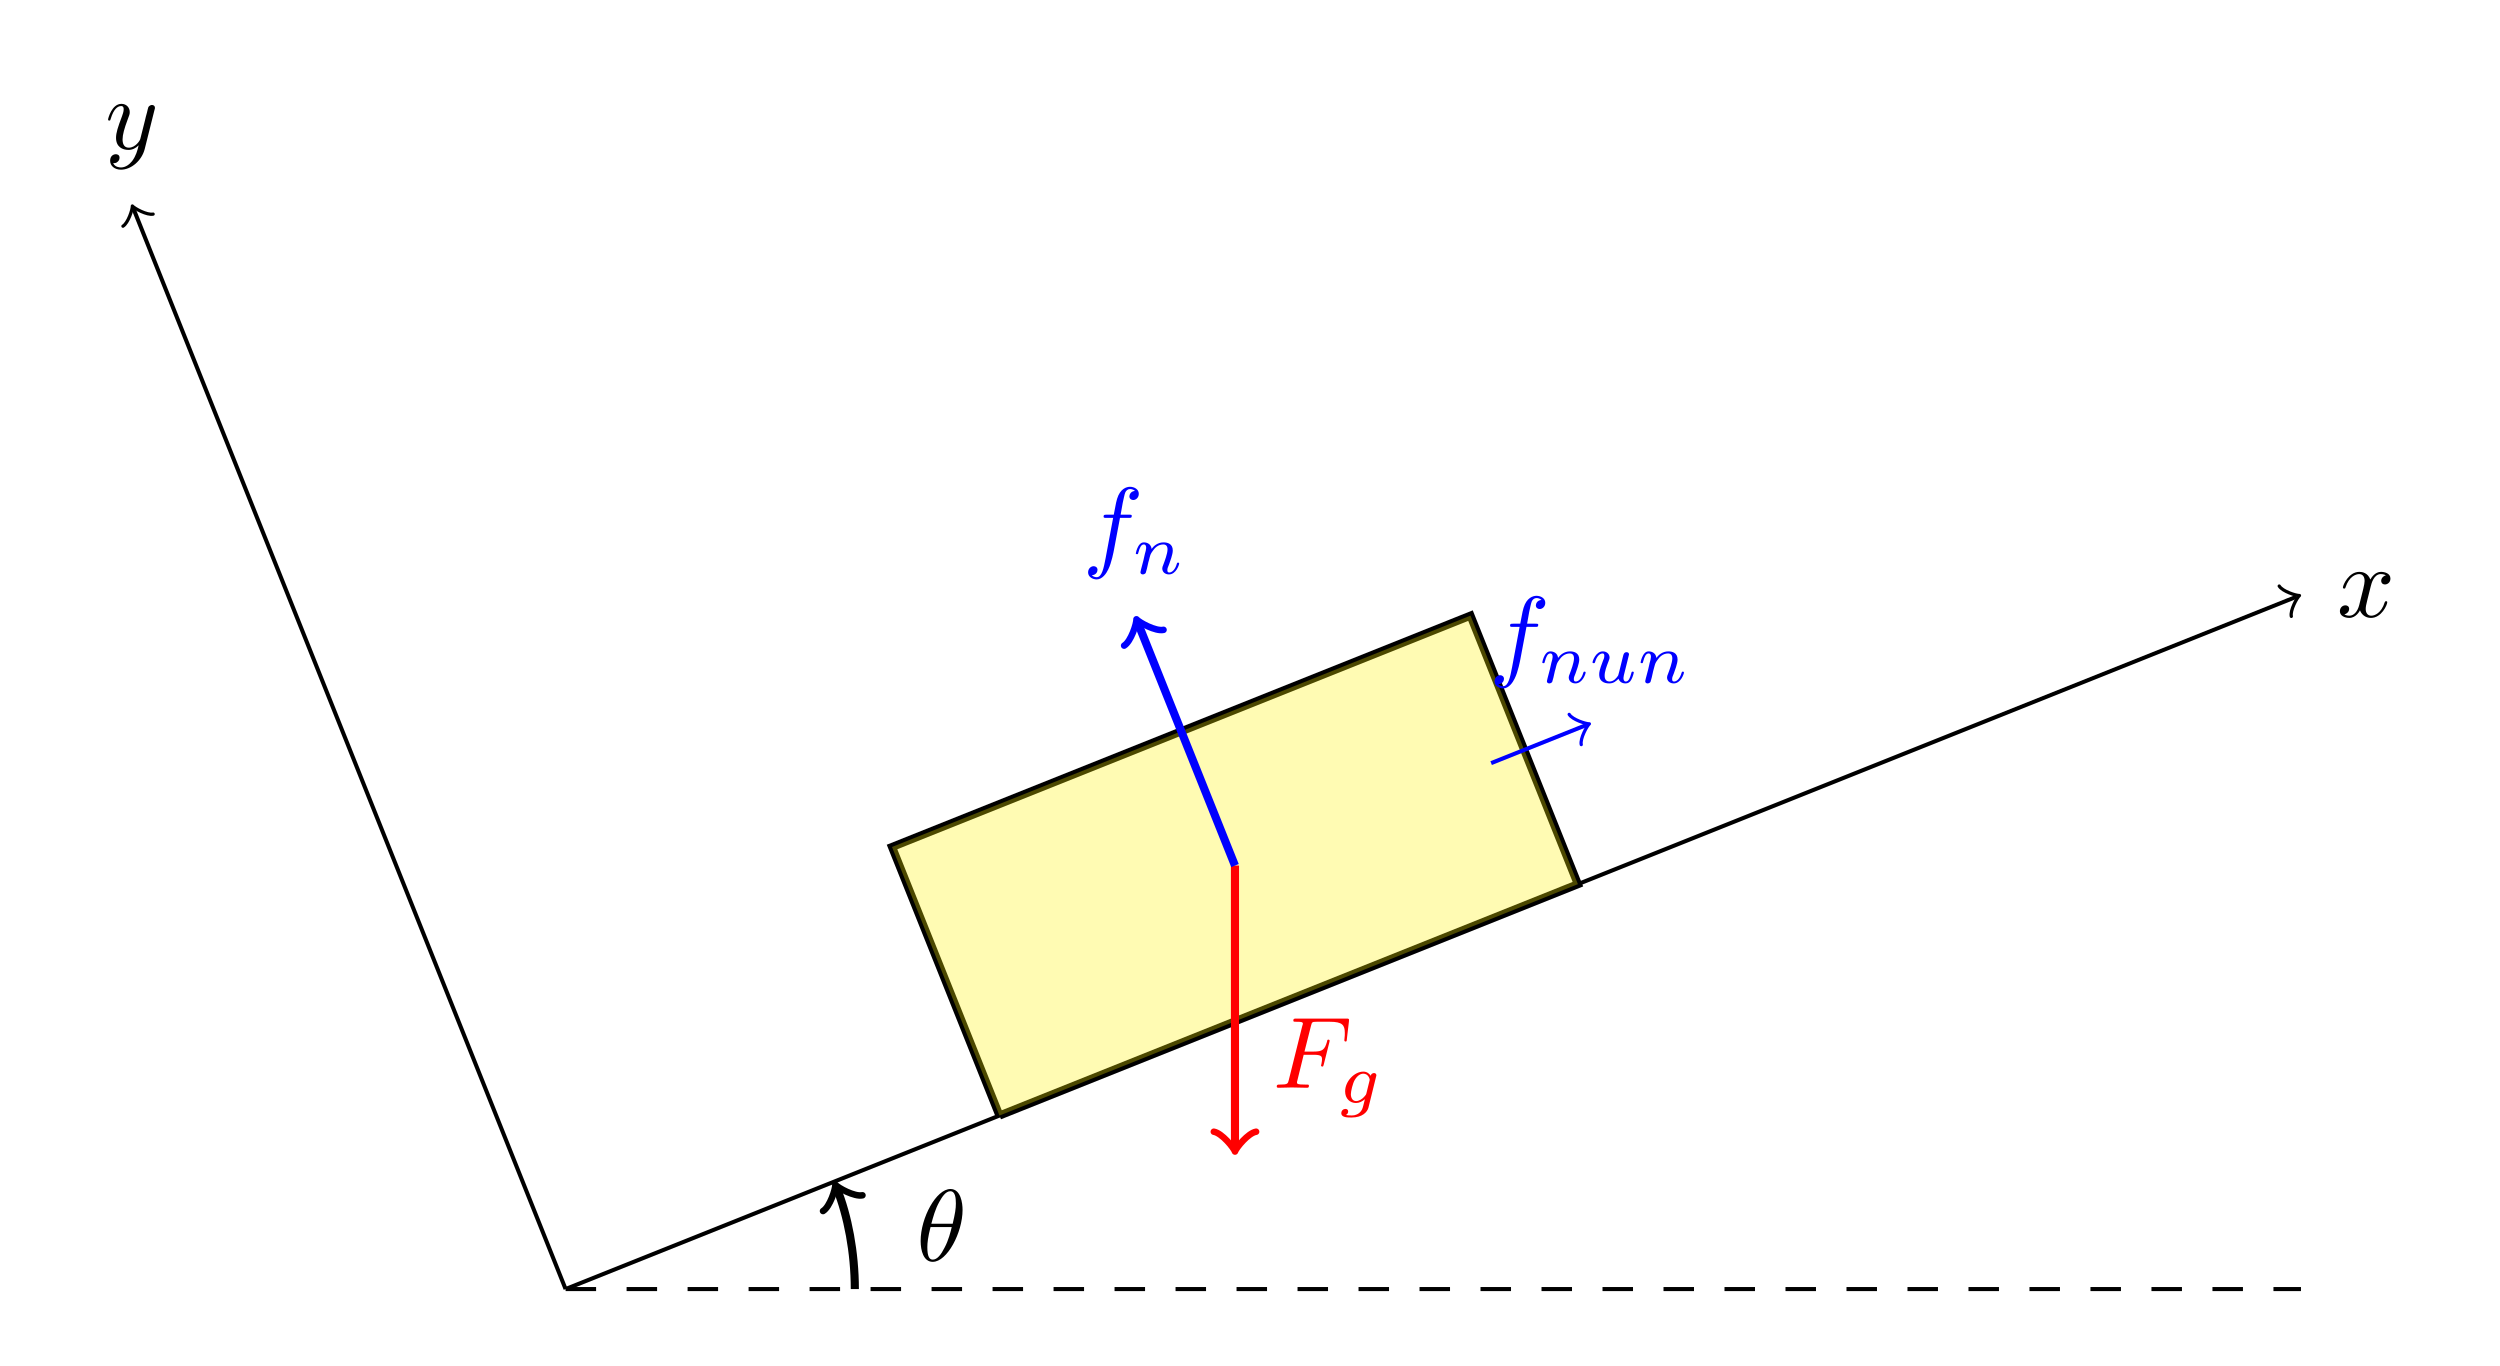
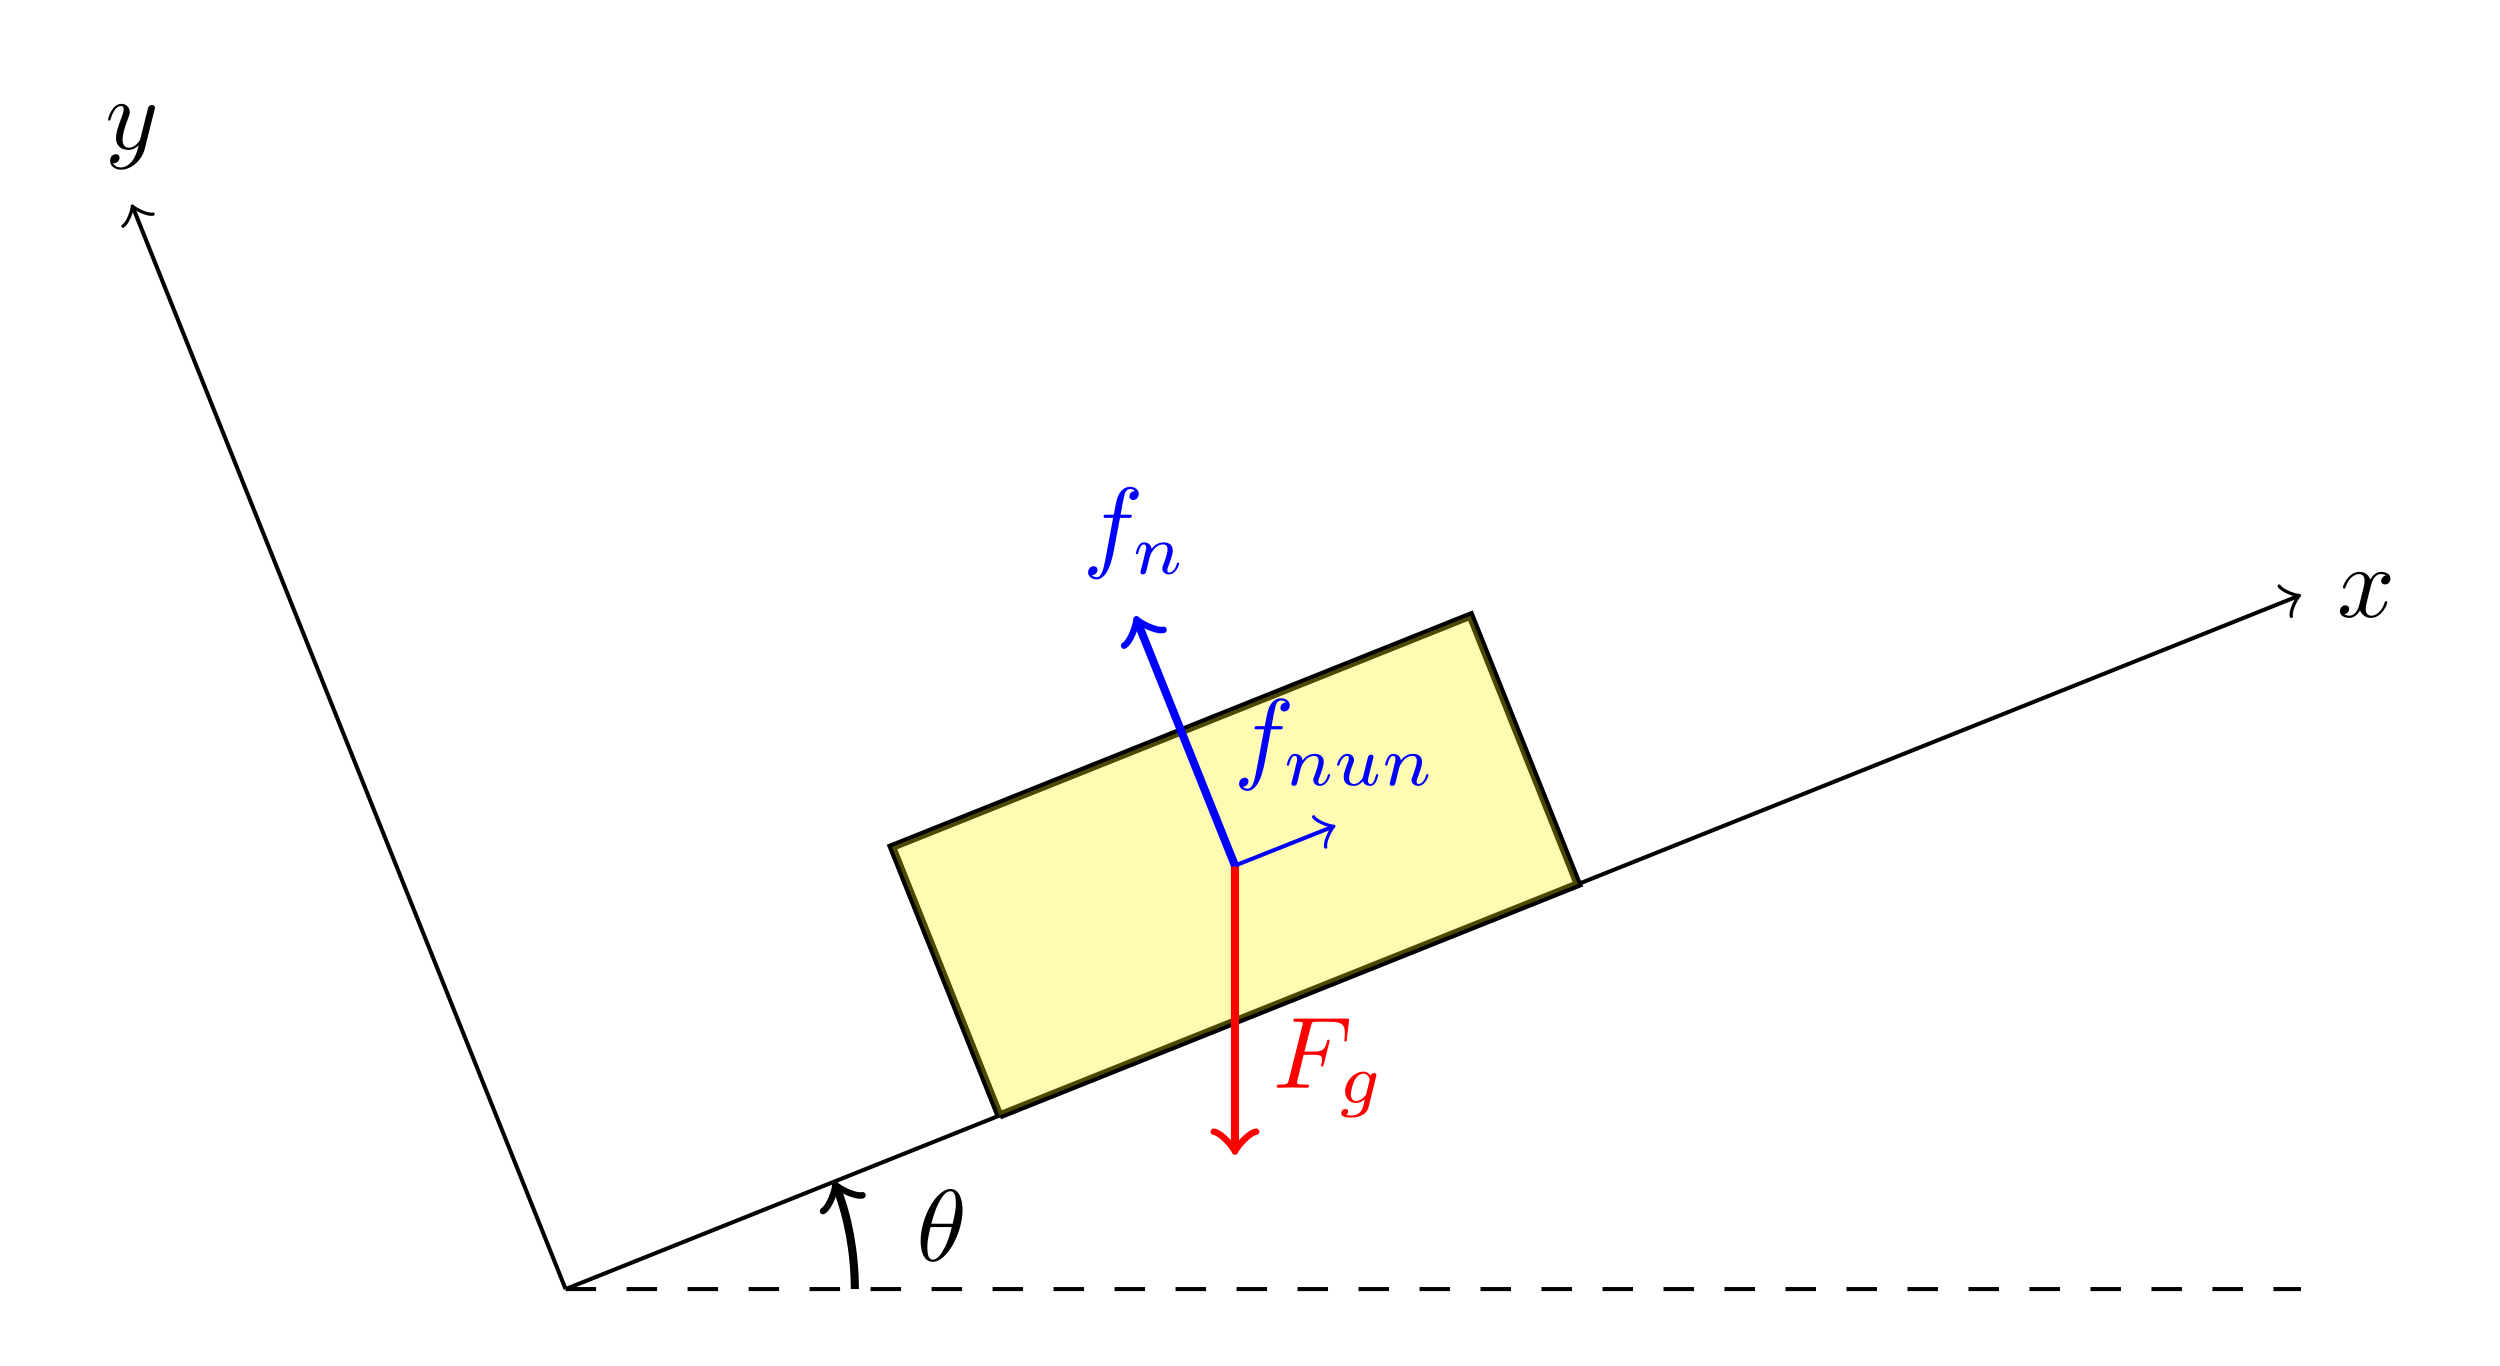
<svg xmlns="http://www.w3.org/2000/svg" xmlns:xlink="http://www.w3.org/1999/xlink" width="245.022pt" height="133.857pt" viewBox="0 0 245.022 133.857" version="1.1">
  <defs>
    <g>
      <symbol overflow="visible" id="glyph0-0">
        <path style="stroke:none;" d="" />
      </symbol>
      <symbol overflow="visible" id="glyph0-1">
        <path style="stroke:none;" d="M 3.328 -3.016 C 3.391 -3.266 3.625 -4.188 4.312 -4.188 C 4.359 -4.188 4.609 -4.188 4.812 -4.062 C 4.531 -4 4.344 -3.766 4.344 -3.516 C 4.344 -3.359 4.453 -3.172 4.719 -3.172 C 4.938 -3.172 5.25 -3.344 5.25 -3.75 C 5.25 -4.266 4.672 -4.406 4.328 -4.406 C 3.75 -4.406 3.406 -3.875 3.281 -3.656 C 3.031 -4.312 2.5 -4.406 2.203 -4.406 C 1.172 -4.406 0.594 -3.125 0.594 -2.875 C 0.594 -2.766 0.703 -2.766 0.719 -2.766 C 0.797 -2.766 0.828 -2.797 0.844 -2.875 C 1.188 -3.938 1.844 -4.188 2.188 -4.188 C 2.375 -4.188 2.719 -4.094 2.719 -3.516 C 2.719 -3.203 2.547 -2.547 2.188 -1.141 C 2.031 -0.531 1.672 -0.109 1.234 -0.109 C 1.172 -0.109 0.953 -0.109 0.734 -0.234 C 0.984 -0.297 1.203 -0.5 1.203 -0.781 C 1.203 -1.047 0.984 -1.125 0.844 -1.125 C 0.531 -1.125 0.297 -0.875 0.297 -0.547 C 0.297 -0.094 0.781 0.109 1.219 0.109 C 1.891 0.109 2.25 -0.594 2.266 -0.641 C 2.391 -0.281 2.75 0.109 3.344 0.109 C 4.375 0.109 4.938 -1.172 4.938 -1.422 C 4.938 -1.531 4.859 -1.531 4.828 -1.531 C 4.734 -1.531 4.719 -1.484 4.688 -1.422 C 4.359 -0.344 3.688 -0.109 3.375 -0.109 C 2.984 -0.109 2.828 -0.422 2.828 -0.766 C 2.828 -0.984 2.875 -1.203 2.984 -1.641 Z M 3.328 -3.016 " />
      </symbol>
      <symbol overflow="visible" id="glyph0-2">
        <path style="stroke:none;" d="M 4.844 -3.797 C 4.891 -3.938 4.891 -3.953 4.891 -4.031 C 4.891 -4.203 4.75 -4.297 4.594 -4.297 C 4.5 -4.297 4.344 -4.234 4.25 -4.094 C 4.234 -4.031 4.141 -3.734 4.109 -3.547 C 4.031 -3.297 3.969 -3.016 3.906 -2.75 L 3.453 -0.953 C 3.422 -0.812 2.984 -0.109 2.328 -0.109 C 1.828 -0.109 1.719 -0.547 1.719 -0.922 C 1.719 -1.375 1.891 -2 2.219 -2.875 C 2.375 -3.281 2.422 -3.391 2.422 -3.594 C 2.422 -4.031 2.109 -4.406 1.609 -4.406 C 0.656 -4.406 0.297 -2.953 0.297 -2.875 C 0.297 -2.766 0.391 -2.766 0.406 -2.766 C 0.516 -2.766 0.516 -2.797 0.562 -2.953 C 0.844 -3.891 1.234 -4.188 1.578 -4.188 C 1.656 -4.188 1.828 -4.188 1.828 -3.875 C 1.828 -3.625 1.719 -3.359 1.656 -3.172 C 1.25 -2.109 1.078 -1.547 1.078 -1.078 C 1.078 -0.188 1.703 0.109 2.297 0.109 C 2.688 0.109 3.016 -0.062 3.297 -0.344 C 3.172 0.172 3.047 0.672 2.656 1.203 C 2.391 1.531 2.016 1.828 1.562 1.828 C 1.422 1.828 0.969 1.797 0.797 1.406 C 0.953 1.406 1.094 1.406 1.219 1.281 C 1.328 1.203 1.422 1.062 1.422 0.875 C 1.422 0.562 1.156 0.531 1.062 0.531 C 0.828 0.531 0.5 0.688 0.5 1.172 C 0.5 1.672 0.938 2.047 1.562 2.047 C 2.578 2.047 3.609 1.141 3.891 0.016 Z M 4.844 -3.797 " />
      </symbol>
      <symbol overflow="visible" id="glyph0-3">
        <path style="stroke:none;" d="M 4.531 -4.984 C 4.531 -5.641 4.359 -7.031 3.344 -7.031 C 1.953 -7.031 0.422 -4.219 0.422 -1.938 C 0.422 -1 0.703 0.109 1.609 0.109 C 3.016 0.109 4.531 -2.75 4.531 -4.984 Z M 1.469 -3.625 C 1.641 -4.25 1.844 -5.047 2.25 -5.766 C 2.516 -6.25 2.875 -6.812 3.328 -6.812 C 3.812 -6.812 3.875 -6.172 3.875 -5.609 C 3.875 -5.109 3.797 -4.609 3.562 -3.625 Z M 3.469 -3.297 C 3.359 -2.844 3.156 -2 2.766 -1.281 C 2.422 -0.594 2.047 -0.109 1.609 -0.109 C 1.281 -0.109 1.078 -0.406 1.078 -1.328 C 1.078 -1.75 1.141 -2.328 1.391 -3.297 Z M 3.469 -3.297 " />
      </symbol>
      <symbol overflow="visible" id="glyph0-4">
        <path style="stroke:none;" d="M 3.016 -3.234 L 3.984 -3.234 C 4.734 -3.234 4.812 -3.078 4.812 -2.797 C 4.812 -2.719 4.812 -2.609 4.75 -2.297 C 4.719 -2.25 4.719 -2.219 4.719 -2.188 C 4.719 -2.109 4.781 -2.078 4.828 -2.078 C 4.938 -2.078 4.938 -2.109 4.984 -2.281 L 5.531 -4.453 C 5.562 -4.562 5.562 -4.578 5.562 -4.609 C 5.562 -4.625 5.547 -4.719 5.438 -4.719 C 5.344 -4.719 5.328 -4.672 5.297 -4.5 C 5.078 -3.734 4.859 -3.547 4 -3.547 L 3.094 -3.547 L 3.734 -6.078 C 3.828 -6.438 3.844 -6.469 4.281 -6.469 L 5.594 -6.469 C 6.812 -6.469 7.047 -6.141 7.047 -5.375 C 7.047 -5.141 7.047 -5.109 7.016 -4.828 C 7 -4.703 7 -4.688 7 -4.656 C 7 -4.609 7.031 -4.531 7.125 -4.531 C 7.234 -4.531 7.234 -4.594 7.25 -4.781 L 7.453 -6.516 C 7.484 -6.781 7.438 -6.781 7.188 -6.781 L 2.297 -6.781 C 2.109 -6.781 2 -6.781 2 -6.578 C 2 -6.469 2.094 -6.469 2.281 -6.469 C 2.656 -6.469 2.938 -6.469 2.938 -6.297 C 2.938 -6.25 2.938 -6.234 2.875 -6.047 L 1.562 -0.781 C 1.469 -0.391 1.453 -0.312 0.656 -0.312 C 0.484 -0.312 0.375 -0.312 0.375 -0.125 C 0.375 0 0.5 0 0.531 0 C 0.812 0 1.562 -0.031 1.844 -0.031 C 2.172 -0.031 3 0 3.328 0 C 3.422 0 3.531 0 3.531 -0.188 C 3.531 -0.266 3.484 -0.297 3.484 -0.297 C 3.453 -0.312 3.422 -0.312 3.203 -0.312 C 2.984 -0.312 2.938 -0.312 2.688 -0.328 C 2.391 -0.359 2.359 -0.406 2.359 -0.531 C 2.359 -0.547 2.359 -0.609 2.406 -0.75 Z M 3.016 -3.234 " />
      </symbol>
      <symbol overflow="visible" id="glyph0-5">
        <path style="stroke:none;" d="M 3.656 -3.984 L 4.516 -3.984 C 4.719 -3.984 4.812 -3.984 4.812 -4.188 C 4.812 -4.297 4.719 -4.297 4.547 -4.297 L 3.719 -4.297 L 3.922 -5.438 C 3.969 -5.641 4.109 -6.344 4.172 -6.469 C 4.25 -6.656 4.422 -6.812 4.641 -6.812 C 4.672 -6.812 4.938 -6.812 5.125 -6.625 C 4.688 -6.594 4.578 -6.234 4.578 -6.094 C 4.578 -5.859 4.766 -5.734 4.953 -5.734 C 5.219 -5.734 5.5 -5.969 5.5 -6.344 C 5.5 -6.797 5.047 -7.031 4.641 -7.031 C 4.297 -7.031 3.672 -6.844 3.375 -5.859 C 3.312 -5.656 3.281 -5.547 3.047 -4.297 L 2.359 -4.297 C 2.156 -4.297 2.047 -4.297 2.047 -4.109 C 2.047 -3.984 2.141 -3.984 2.328 -3.984 L 2.984 -3.984 L 2.25 -0.047 C 2.062 0.922 1.891 1.828 1.375 1.828 C 1.328 1.828 1.094 1.828 0.891 1.641 C 1.359 1.609 1.453 1.25 1.453 1.109 C 1.453 0.875 1.266 0.75 1.078 0.75 C 0.812 0.75 0.531 0.984 0.531 1.359 C 0.531 1.797 0.969 2.047 1.375 2.047 C 1.922 2.047 2.328 1.453 2.5 1.078 C 2.828 0.453 3.047 -0.75 3.062 -0.828 Z M 3.656 -3.984 " />
      </symbol>
      <symbol overflow="visible" id="glyph1-0">
        <path style="stroke:none;" d="" />
      </symbol>
      <symbol overflow="visible" id="glyph1-1">
        <path style="stroke:none;" d="M 3.703 -2.578 C 3.734 -2.672 3.734 -2.703 3.734 -2.719 C 3.734 -2.875 3.609 -2.938 3.5 -2.938 C 3.344 -2.938 3.203 -2.812 3.172 -2.672 C 3.062 -2.859 2.828 -3.078 2.453 -3.078 C 1.594 -3.078 0.672 -2.141 0.672 -1.141 C 0.672 -0.422 1.156 0 1.734 0 C 2.062 0 2.359 -0.156 2.609 -0.375 L 2.453 0.25 C 2.375 0.547 2.328 0.734 2.062 0.969 C 1.75 1.219 1.453 1.219 1.281 1.219 C 0.969 1.219 0.875 1.203 0.75 1.172 C 0.922 1.094 0.969 0.922 0.969 0.828 C 0.969 0.656 0.844 0.578 0.703 0.578 C 0.5 0.578 0.297 0.734 0.297 1 C 0.297 1.422 0.906 1.422 1.297 1.422 C 2.391 1.422 2.844 0.859 2.953 0.469 Z M 2.75 -0.922 C 2.719 -0.828 2.719 -0.812 2.594 -0.672 C 2.359 -0.375 2.016 -0.188 1.75 -0.188 C 1.406 -0.188 1.234 -0.5 1.234 -0.859 C 1.234 -1.156 1.422 -1.938 1.609 -2.25 C 1.891 -2.734 2.219 -2.875 2.453 -2.875 C 2.953 -2.875 3.078 -2.359 3.078 -2.281 C 3.078 -2.266 3.078 -2.266 3.062 -2.188 Z M 2.75 -0.922 " />
      </symbol>
      <symbol overflow="visible" id="glyph1-2">
        <path style="stroke:none;" d="M 0.844 -0.438 C 0.828 -0.344 0.781 -0.172 0.781 -0.156 C 0.781 0 0.906 0.062 1.016 0.062 C 1.141 0.062 1.25 -0.016 1.297 -0.078 C 1.328 -0.141 1.375 -0.375 1.422 -0.516 C 1.453 -0.641 1.531 -0.969 1.562 -1.141 C 1.609 -1.297 1.656 -1.453 1.688 -1.609 C 1.766 -1.891 1.781 -1.953 1.984 -2.234 C 2.172 -2.516 2.5 -2.875 3.031 -2.875 C 3.422 -2.875 3.438 -2.516 3.438 -2.391 C 3.438 -1.969 3.141 -1.203 3.031 -0.906 C 2.953 -0.703 2.922 -0.641 2.922 -0.531 C 2.922 -0.156 3.219 0.062 3.578 0.062 C 4.281 0.062 4.578 -0.891 4.578 -1 C 4.578 -1.094 4.5 -1.094 4.469 -1.094 C 4.375 -1.094 4.375 -1.047 4.344 -0.969 C 4.188 -0.406 3.875 -0.125 3.609 -0.125 C 3.453 -0.125 3.422 -0.219 3.422 -0.375 C 3.422 -0.531 3.469 -0.625 3.594 -0.938 C 3.672 -1.156 3.953 -1.891 3.953 -2.281 C 3.953 -2.953 3.422 -3.078 3.047 -3.078 C 2.469 -3.078 2.078 -2.719 1.875 -2.438 C 1.828 -2.922 1.422 -3.078 1.125 -3.078 C 0.828 -3.078 0.672 -2.859 0.578 -2.703 C 0.422 -2.438 0.328 -2.047 0.328 -2 C 0.328 -1.922 0.422 -1.922 0.453 -1.922 C 0.547 -1.922 0.547 -1.938 0.594 -2.125 C 0.703 -2.531 0.844 -2.875 1.109 -2.875 C 1.297 -2.875 1.344 -2.719 1.344 -2.531 C 1.344 -2.406 1.281 -2.141 1.219 -1.953 C 1.172 -1.766 1.109 -1.484 1.078 -1.328 Z M 0.844 -0.438 " />
      </symbol>
      <symbol overflow="visible" id="glyph1-3">
        <path style="stroke:none;" d="M 2.953 -1.125 C 2.906 -0.984 2.844 -0.719 2.844 -0.719 C 2.703 -0.5 2.422 -0.125 2 -0.125 C 1.516 -0.125 1.516 -0.578 1.516 -0.703 C 1.516 -1.109 1.703 -1.609 1.906 -2.125 C 1.953 -2.266 2 -2.359 2 -2.469 C 2 -2.844 1.688 -3.078 1.344 -3.078 C 0.641 -3.078 0.328 -2.125 0.328 -2 C 0.328 -1.922 0.422 -1.922 0.453 -1.922 C 0.547 -1.922 0.547 -1.953 0.578 -2.031 C 0.734 -2.594 1.047 -2.875 1.312 -2.875 C 1.438 -2.875 1.484 -2.797 1.484 -2.641 C 1.484 -2.469 1.438 -2.328 1.359 -2.172 C 0.984 -1.203 0.984 -1 0.984 -0.812 C 0.984 -0.703 0.984 -0.375 1.25 -0.156 C 1.453 0.016 1.719 0.062 1.969 0.062 C 2.406 0.062 2.641 -0.172 2.875 -0.391 C 3.031 0.062 3.484 0.062 3.578 0.062 C 3.812 0.062 4 -0.062 4.125 -0.297 C 4.281 -0.578 4.375 -0.969 4.375 -1 C 4.375 -1.094 4.281 -1.094 4.266 -1.094 C 4.156 -1.094 4.156 -1.062 4.109 -0.875 C 4.016 -0.547 3.891 -0.125 3.594 -0.125 C 3.422 -0.125 3.359 -0.281 3.359 -0.469 C 3.359 -0.578 3.422 -0.844 3.469 -1.016 C 3.516 -1.203 3.594 -1.484 3.625 -1.641 L 3.781 -2.266 C 3.828 -2.438 3.906 -2.75 3.906 -2.781 C 3.906 -2.922 3.797 -3 3.672 -3 C 3.422 -3 3.359 -2.797 3.312 -2.578 Z M 2.953 -1.125 " />
      </symbol>
    </g>
    <clipPath id="clip1">
      <path d="M 70 105 L 96 105 L 96 133.855 L 70 133.855 Z M 70 105 " />
    </clipPath>
  </defs>
  <g id="surface1">
    <path style="fill:none;stroke-width:0.399;stroke-linecap:butt;stroke-linejoin:miter;stroke:rgb(0%,0%,0%);stroke-opacity:1;stroke-miterlimit:10;" d="M -0.001 0 L 169.655 67.86 " transform="matrix(1,0,0,-1,55.435,126.34)" />
    <path style="fill:none;stroke-width:0.319;stroke-linecap:round;stroke-linejoin:round;stroke:rgb(0%,0%,0%);stroke-opacity:1;stroke-miterlimit:10;" d="M -1.193 1.595 C -1.096 0.998 -0.001 0.099 0.299 0 C -0.001 -0.098 -1.098 -0.997 -1.195 -1.595 " transform="matrix(0.93166,-0.37267,-0.37267,-0.93166,225.0889,58.47864)" />
    <g style="fill:rgb(0%,0%,0%);fill-opacity:1;">
      <use xlink:href="#glyph0-1" x="229.033" y="60.453" />
    </g>
    <path style="fill:none;stroke-width:0.399;stroke-linecap:butt;stroke-linejoin:miter;stroke:rgb(0%,0%,0%);stroke-opacity:1;stroke-miterlimit:10;" d="M -0.001 0 L -42.349 105.875 " transform="matrix(1,0,0,-1,55.435,126.34)" />
    <path style="fill:none;stroke-width:0.319;stroke-linecap:round;stroke-linejoin:round;stroke:rgb(0%,0%,0%);stroke-opacity:1;stroke-miterlimit:10;" d="M -1.197 1.593 C -1.095 0.996 -0.002 0.101 0.299 0.001 C -0.001 -0.097 -1.097 -0.997 -1.196 -1.592 " transform="matrix(-0.3714,-0.92847,-0.92847,0.3714,13.08501,20.46497)" />
    <g style="fill:rgb(0%,0%,0%);fill-opacity:1;">
      <use xlink:href="#glyph0-2" x="10.294" y="14.584" />
    </g>
    <path style="fill:none;stroke-width:0.399;stroke-linecap:butt;stroke-linejoin:miter;stroke:rgb(0%,0%,0%);stroke-opacity:1;stroke-dasharray:2.989,2.989;stroke-miterlimit:10;" d="M -0.001 0 L 170.081 0 " transform="matrix(1,0,0,-1,55.435,126.34)" />
    <path style="fill:none;stroke-width:0.797;stroke-linecap:butt;stroke-linejoin:miter;stroke:rgb(0%,0%,0%);stroke-opacity:1;stroke-miterlimit:10;" d="M 42.522 17.008 L 31.991 43.328 L 88.686 66.004 L 99.213 39.684 L 42.522 17.008 " transform="matrix(1,0,0,-1,55.435,126.34)" />
    <path style=" stroke:none;fill-rule:nonzero;fill:rgb(100%,94.899%,0%);fill-opacity:0.3;" d="M 97.957 109.332 L 87.426 83.012 L 144.121 60.336 L 154.648 86.656 L 97.957 109.332 " />
    <g clip-path="url(#clip1)" clip-rule="nonzero">
      <path style="fill:none;stroke-width:0.797;stroke-linecap:butt;stroke-linejoin:miter;stroke:rgb(0%,0%,0%);stroke-opacity:1;stroke-miterlimit:10;" d="M 28.346 0 C 28.346 3.606 27.659 7.18 26.581 9.867 " transform="matrix(1,0,0,-1,55.435,126.34)" />
    </g>
    <path style="fill:none;stroke-width:0.638;stroke-linecap:round;stroke-linejoin:round;stroke:rgb(0%,0%,0%);stroke-opacity:1;stroke-miterlimit:10;" d="M -1.553 2.073 C -1.423 1.296 0 0.127 0.39 0.001 C -0.001 -0.128 -1.424 -1.295 -1.555 -2.073 " transform="matrix(-0.37256,-0.93166,-0.93166,0.37256,82.01717,116.4724)" />
    <g style="fill:rgb(0%,0%,0%);fill-opacity:1;">
      <use xlink:href="#glyph0-3" x="89.809" y="123.563" />
    </g>
    <path style="fill:none;stroke-width:0.797;stroke-linecap:butt;stroke-linejoin:miter;stroke:rgb(100%,0%,0%);stroke-opacity:1;stroke-miterlimit:10;" d="M 65.604 41.508 L 65.604 13.867 " transform="matrix(1,0,0,-1,55.435,126.34)" />
    <path style="fill:none;stroke-width:0.638;stroke-linecap:round;stroke-linejoin:round;stroke:rgb(100%,0%,0%);stroke-opacity:1;stroke-miterlimit:10;" d="M -1.555 2.071 C -1.426 1.294 -0 0.13 0.39 0.001 C -0 -0.128 -1.426 -1.296 -1.555 -2.073 " transform="matrix(0,1,1,0,121.038,112.4731)" />
    <g style="fill:rgb(100%,0%,0%);fill-opacity:1;">
      <use xlink:href="#glyph0-4" x="124.756" y="106.611" />
    </g>
    <g style="fill:rgb(100%,0%,0%);fill-opacity:1;">
      <use xlink:href="#glyph1-1" x="131.163" y="108.105" />
    </g>
    <path style="fill:none;stroke-width:0.797;stroke-linecap:butt;stroke-linejoin:miter;stroke:rgb(0%,0%,100%);stroke-opacity:1;stroke-miterlimit:10;" d="M 65.604 41.508 L 56.092 65.285 " transform="matrix(1,0,0,-1,55.435,126.34)" />
    <path style="fill:none;stroke-width:0.638;stroke-linecap:round;stroke-linejoin:round;stroke:rgb(0%,0%,100%);stroke-opacity:1;stroke-miterlimit:10;" d="M -1.555 2.072 C -1.426 1.295 -0.001 0.13 0.387 -0 C -0 -0.13 -1.427 -1.296 -1.552 -2.071 " transform="matrix(-0.37265,-0.93166,-0.93166,0.37265,111.5267,61.05602)" />
    <g style="fill:rgb(0%,0%,100%);fill-opacity:1;">
      <use xlink:href="#glyph0-5" x="106.112" y="54.741" />
    </g>
    <g style="fill:rgb(0%,0%,100%);fill-opacity:1;">
      <use xlink:href="#glyph1-2" x="110.99" y="56.236" />
    </g>
-     <path style="fill:none;stroke-width:0.399;stroke-linecap:butt;stroke-linejoin:miter;stroke:rgb(0%,0%,100%);stroke-opacity:1;stroke-miterlimit:10;" d="M 90.71 51.547 L 100.057 55.289 " transform="matrix(1,0,0,-1,55.435,126.34)" />
-     <path style="fill:none;stroke-width:0.319;stroke-linecap:round;stroke-linejoin:round;stroke:rgb(0%,0%,100%);stroke-opacity:1;stroke-miterlimit:10;" d="M -1.195 1.594 C -1.098 0.995 -0.001 0.098 0.3 -0.002 C -0 -0.1 -1.095 -0.996 -1.195 -1.595 " transform="matrix(0.92848,-0.37141,-0.37141,-0.92848,155.4941,71.0515)" />
+     <path style="fill:none;stroke-width:0.399;stroke-linecap:butt;stroke-linejoin:miter;stroke:rgb(0%,0%,100%);stroke-opacity:1;stroke-miterlimit:10;" d="M 65.604 41.508 L 75.018 45.246 " transform="matrix(1,0,0,-1,55.435,126.34)" />
+     <path style="fill:none;stroke-width:0.319;stroke-linecap:round;stroke-linejoin:round;stroke:rgb(0%,0%,100%);stroke-opacity:1;stroke-miterlimit:10;" d="M -1.197 1.595 C -1.095 0.997 -0 0.101 0.299 -0.001 C -0.001 -0.101 -1.094 -0.995 -1.193 -1.593 " transform="matrix(0.93166,-0.37016,-0.37016,-0.93166,130.4517,81.0936)" />
    <g style="fill:rgb(0%,0%,100%);fill-opacity:1;">
-       <use xlink:href="#glyph0-5" x="145.95" y="65.425" />
+       <use xlink:href="#glyph0-5" x="120.91" y="75.467" />
    </g>
    <g style="fill:rgb(0%,0%,100%);fill-opacity:1;">
-       <use xlink:href="#glyph1-2" x="150.828" y="66.919" />
-       <use xlink:href="#glyph1-3" x="155.753" y="66.919" />
-       <use xlink:href="#glyph1-2" x="160.463" y="66.919" />
+       <use xlink:href="#glyph1-2" x="125.787" y="76.962" />
+       <use xlink:href="#glyph1-3" x="130.712" y="76.962" />
+       <use xlink:href="#glyph1-2" x="135.422" y="76.962" />
    </g>
  </g>
</svg>
